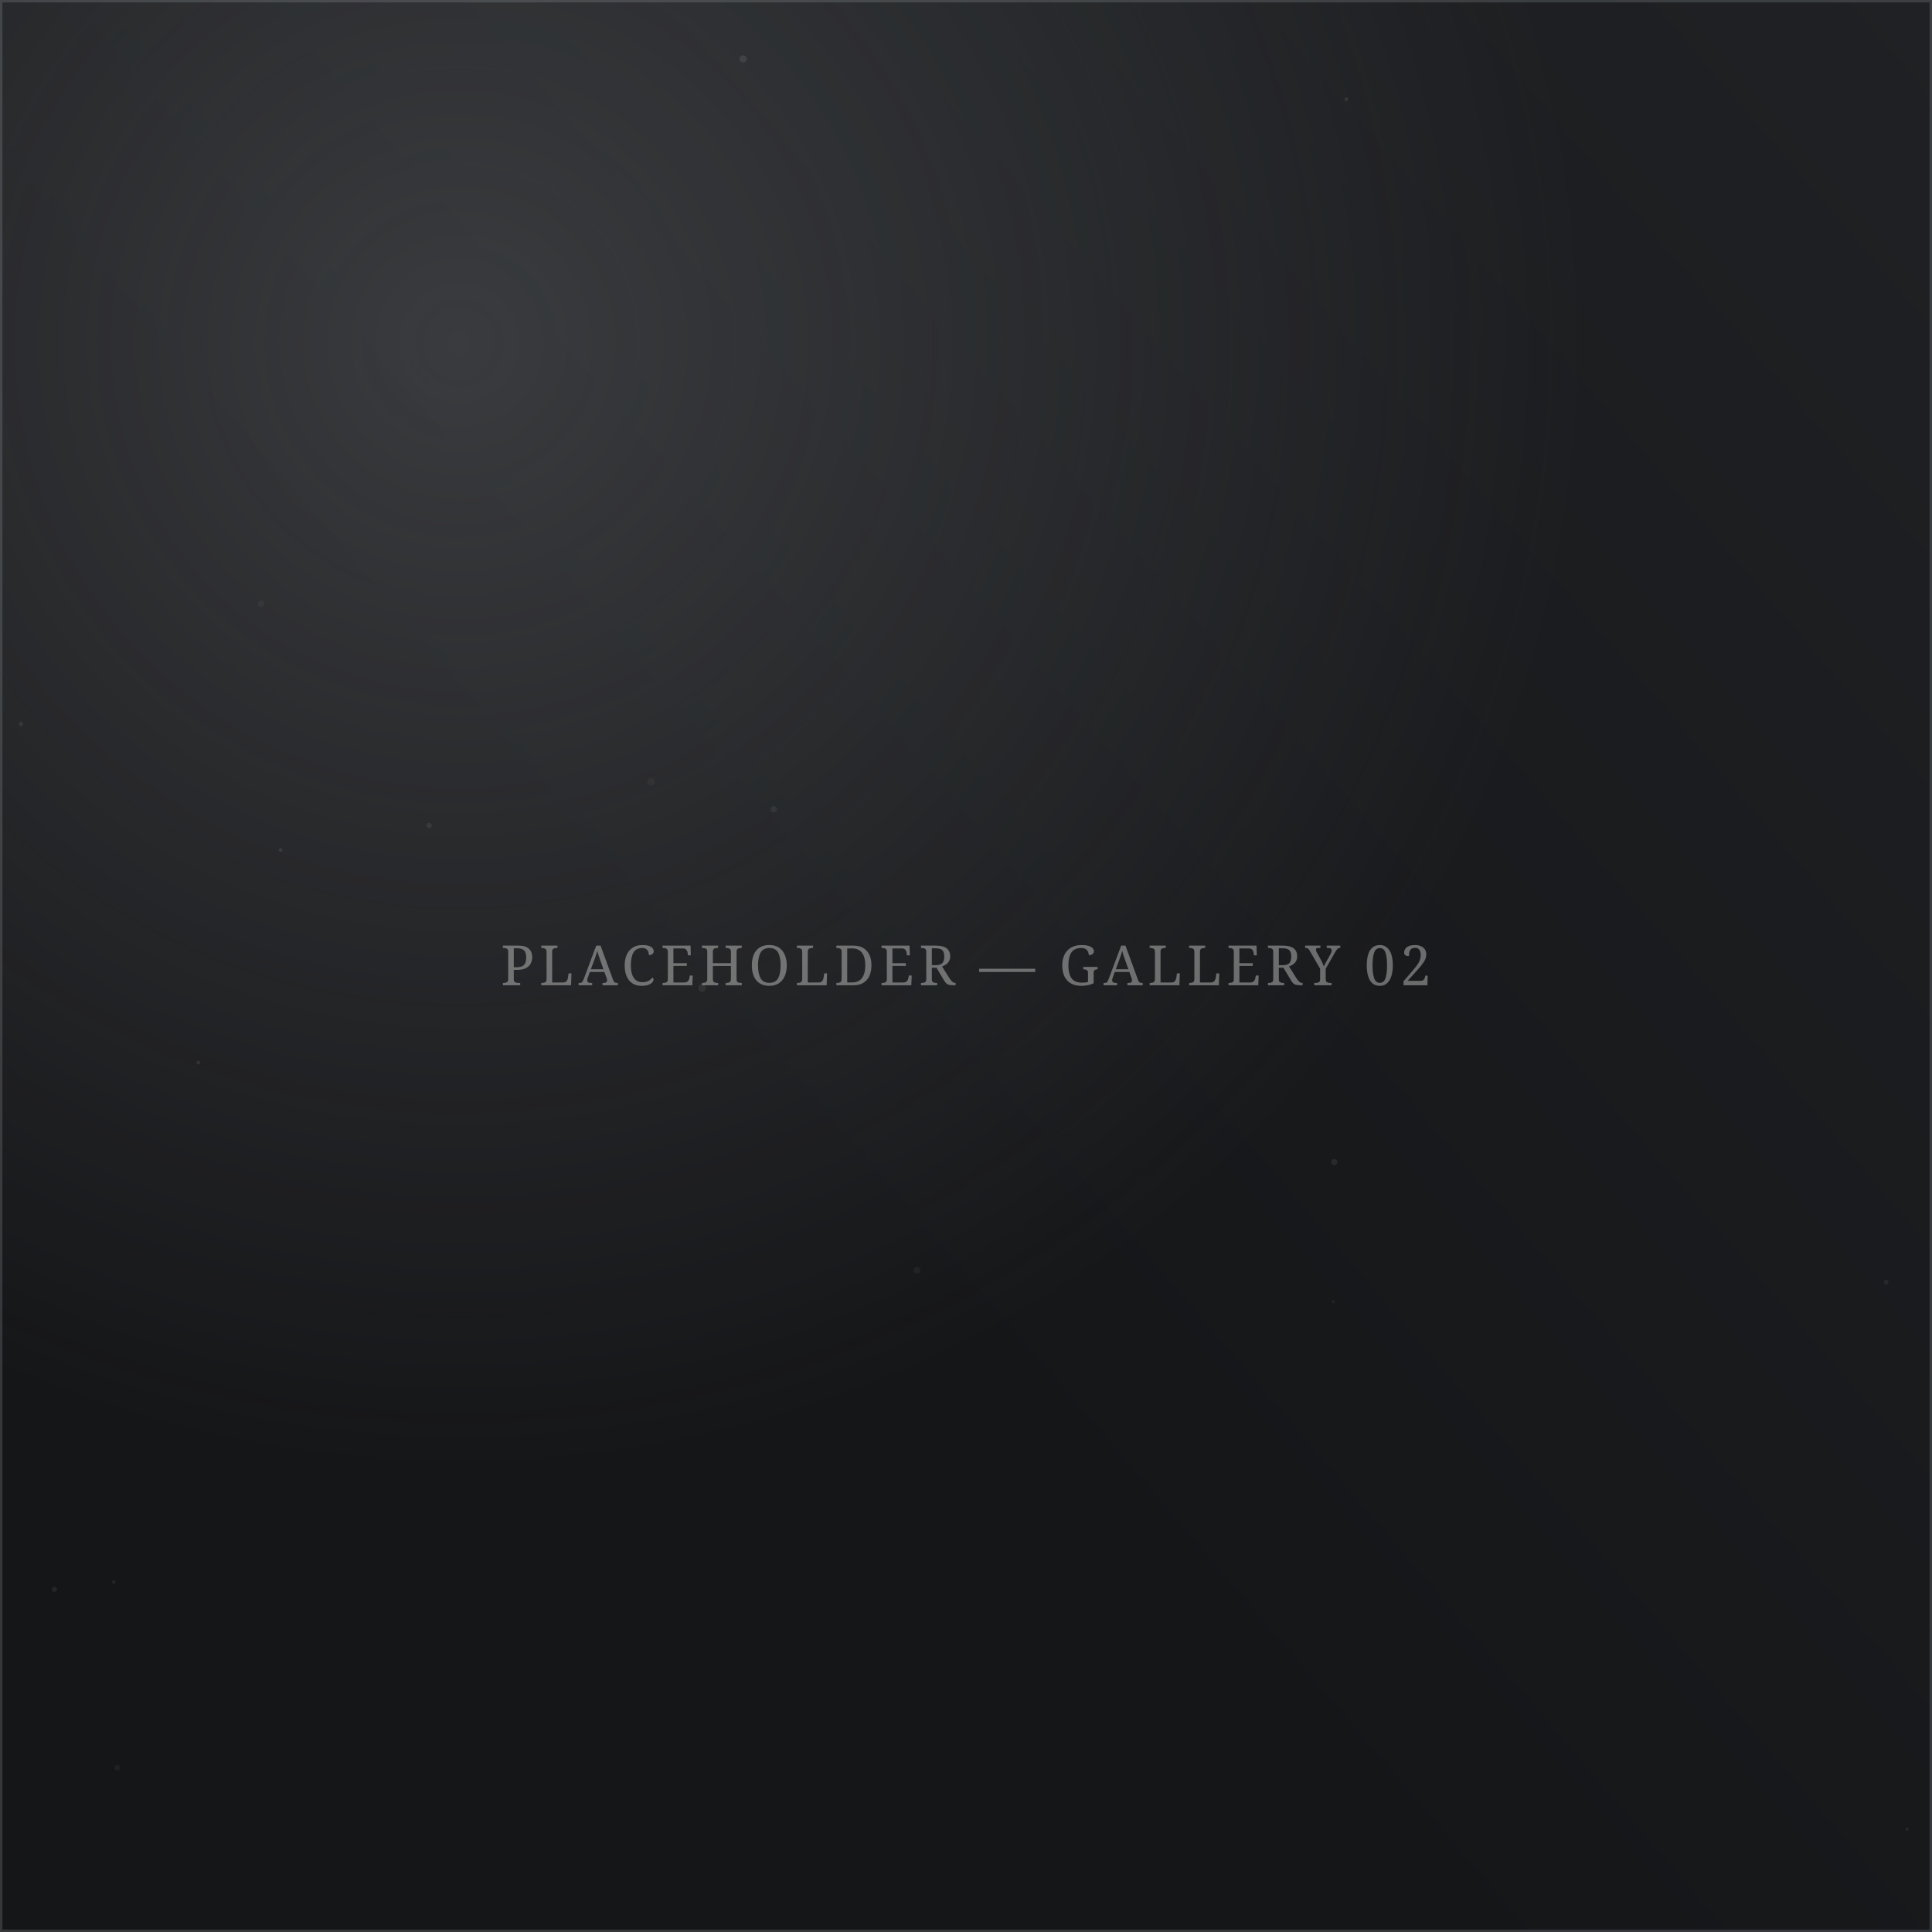
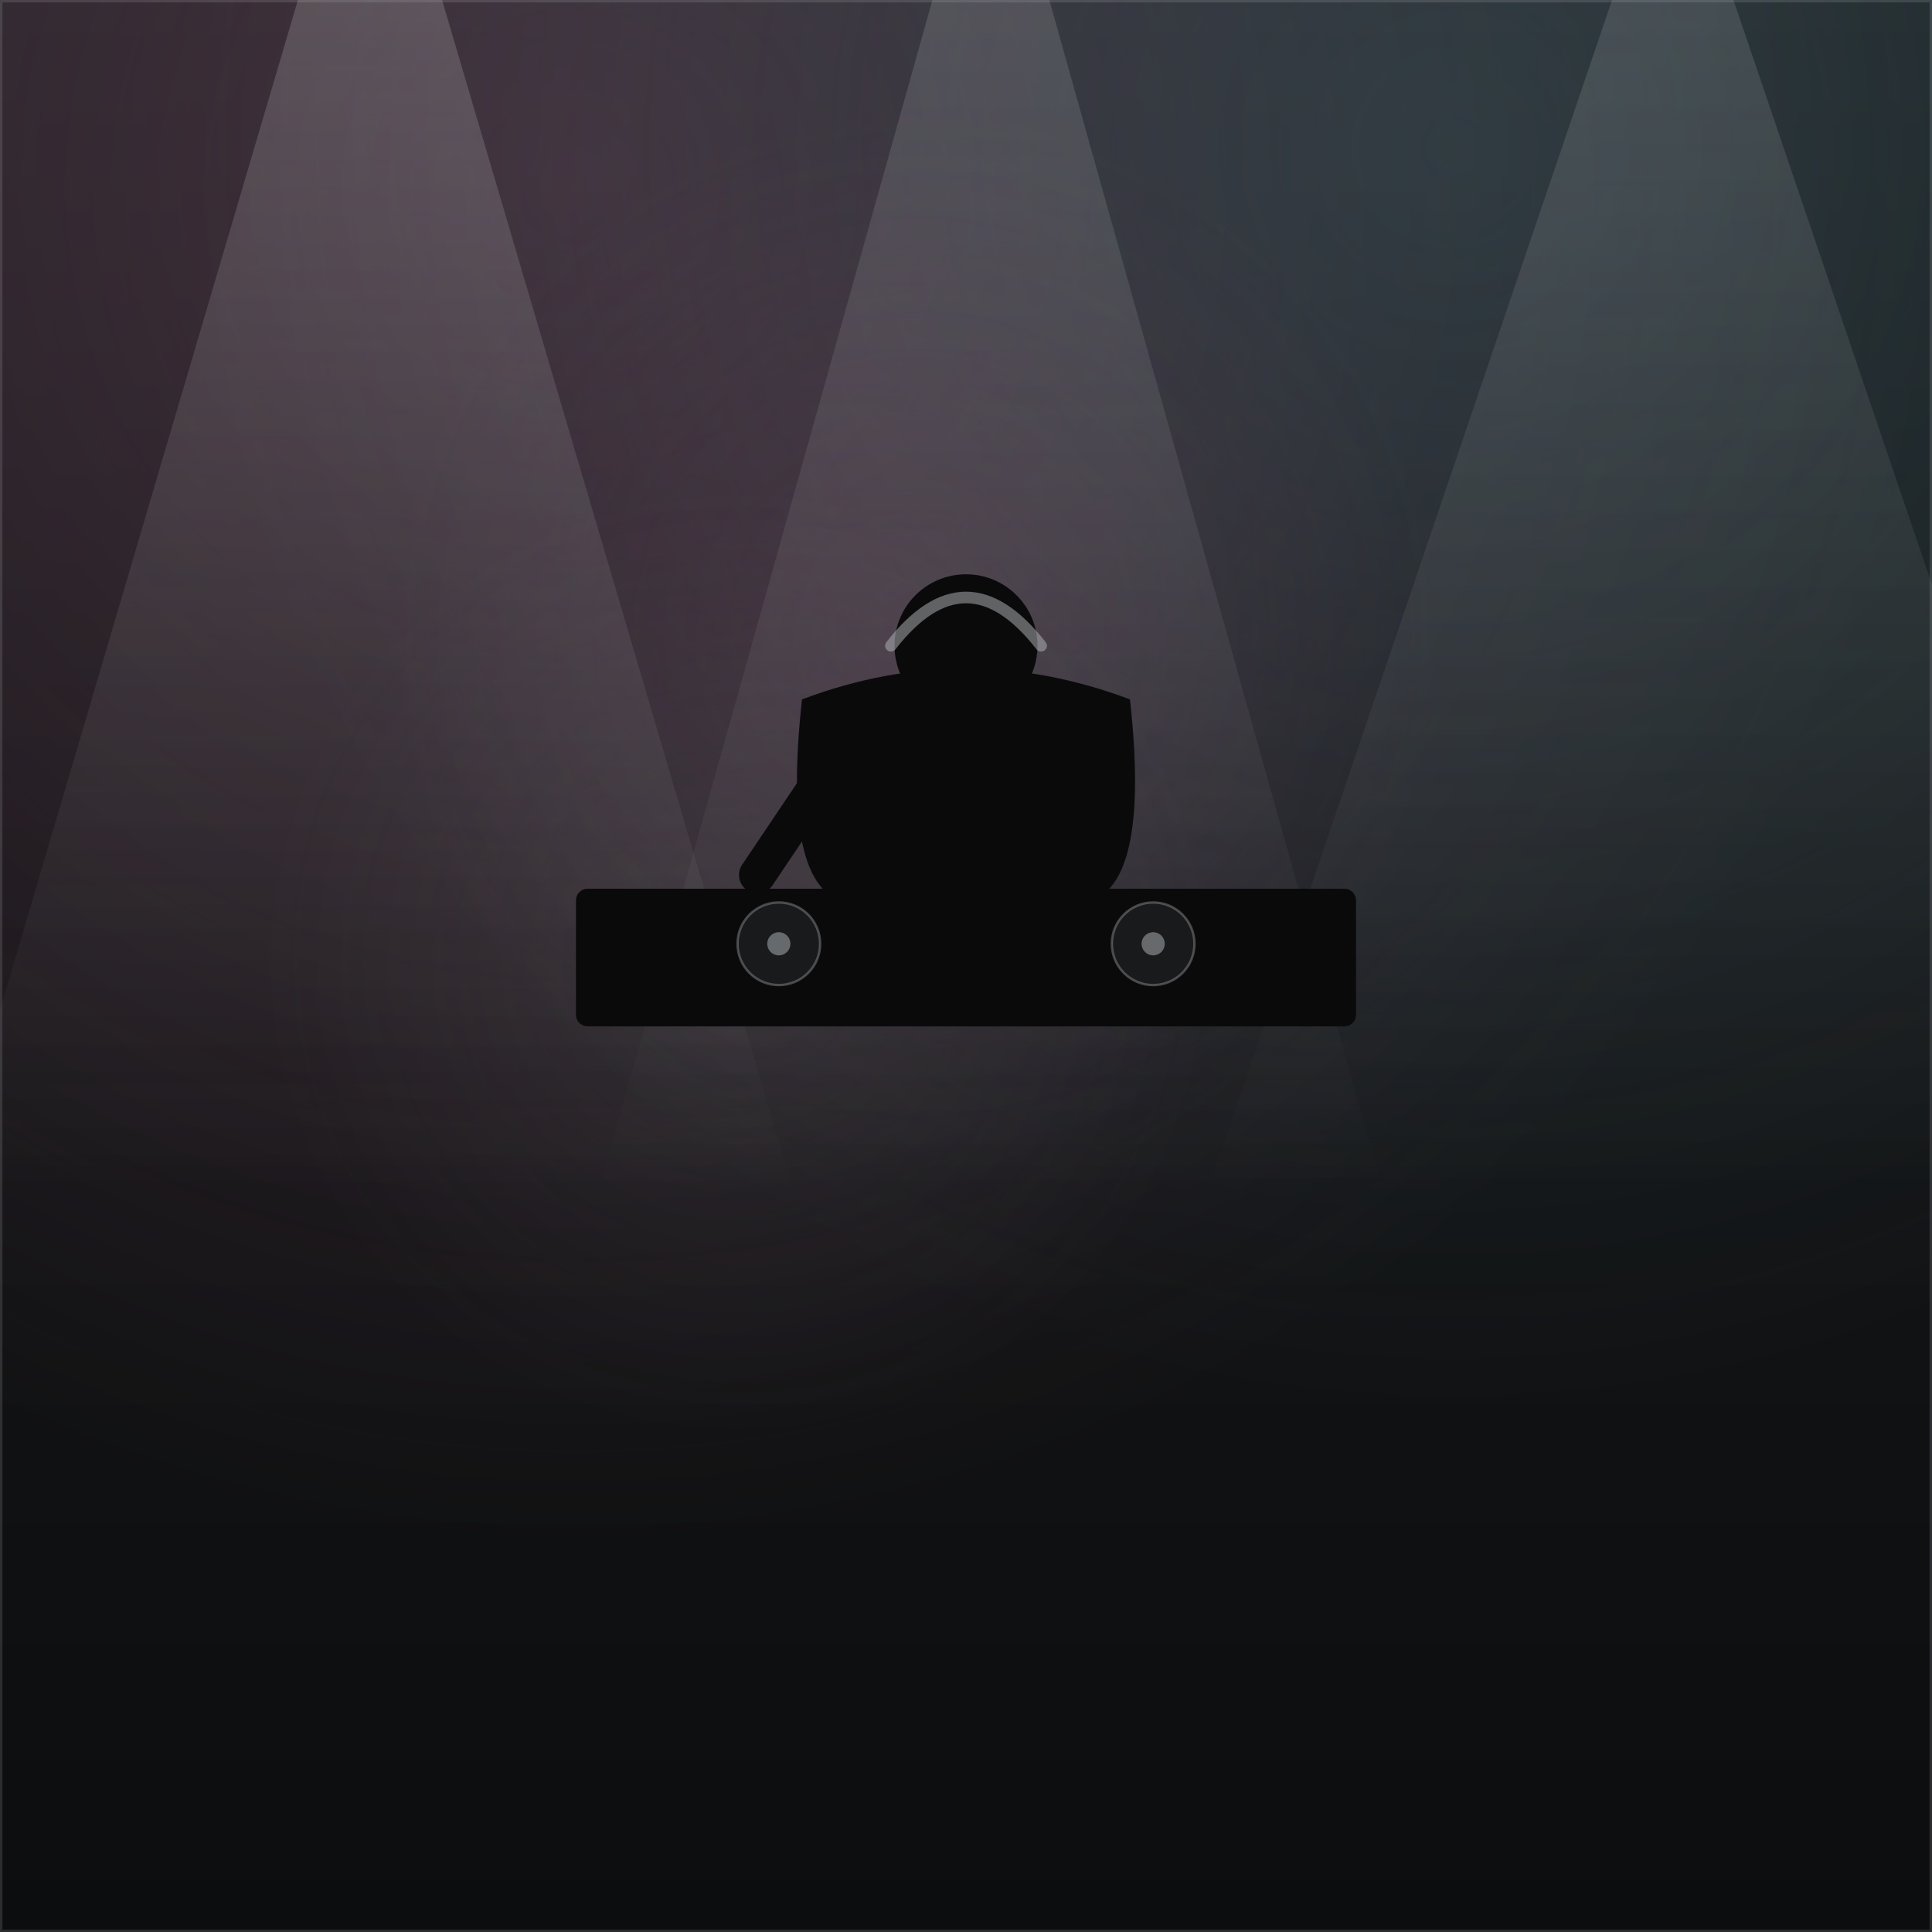
- <svg xmlns="http://www.w3.org/2000/svg" viewBox="0 0 800 800" width="800" height="800" role="img" aria-label="PLACEHOLDER — GALLERY 02">
+ <svg xmlns="http://www.w3.org/2000/svg" viewBox="0 0 800 800" width="800" height="800">
  <defs>
-     <linearGradient id="g" x1="0%" y1="0%" x2="100%" y2="100%" gradientTransform="rotate(94 0.5 0.5)">
+     <filter id="soft">
+       <feGaussianBlur stdDeviation="1.1" />
+     </filter>
+     <filter id="softer">
+       <feGaussianBlur stdDeviation="2.4" />
+     </filter>
+     <radialGradient id="glowM" cx="30%" cy="10%" r="70%">
+       <stop offset="0%" stop-color="#7A4A63" stop-opacity="0.4" />
+       <stop offset="100%" stop-color="#7A4A63" stop-opacity="0" />
+     </radialGradient>
+     <radialGradient id="glowC" cx="75%" cy="8%" r="65%">
+       <stop offset="0%" stop-color="#3E6B72" stop-opacity="0.32" />
+       <stop offset="100%" stop-color="#3E6B72" stop-opacity="0" />
+     </radialGradient>
+     <linearGradient id="bg" x1="0%" y1="0%" x2="0%" y2="100%">
      <stop offset="0%" stop-color="#1F2124" />
-       <stop offset="60%" stop-color="#151618" />
-       <stop offset="100%" stop-color="#151618" />
+       <stop offset="45%" stop-color="#151618" />
+       <stop offset="100%" stop-color="#0C0D0E" />
    </linearGradient>
-     <radialGradient id="glow" cx="24%" cy="18%" r="58%">
-       <stop offset="0%" stop-color="#5C5E62" stop-opacity="0.5" />
+   </defs>
+   <rect width="800" height="800" fill="url(#bg)" />
+   <rect width="800" height="800" fill="url(#glowM)" />
+   <rect width="800" height="800" fill="url(#glowC)" />
+   <defs>
+     <radialGradient id="haze0379" cx="50%" cy="50%" r="50%">
+       <stop offset="0%" stop-color="#7A4A63" stop-opacity="0.22" />
+       <stop offset="100%" stop-color="#7A4A63" stop-opacity="0" />
+     </radialGradient>
+   </defs>
+   <circle cx="379.7" cy="263.0" r="218.6" fill="url(#haze0379)" />
+   <defs>
+     <radialGradient id="haze1305" cx="50%" cy="50%" r="50%">
+       <stop offset="0%" stop-color="#5C5E62" stop-opacity="0.22" />
      <stop offset="100%" stop-color="#5C5E62" stop-opacity="0" />
    </radialGradient>
  </defs>
-   <rect width="800" height="800" fill="url(#g)" />
-   <rect width="800" height="800" fill="url(#glow)" />
-   <circle cx="379.7" cy="526.0" r="1.4" fill="#B7BABE" opacity="0.06" />
-   <circle cx="8.7" cy="299.8" r="0.9" fill="#B7BABE" opacity="0.11" />
-   <circle cx="552.5" cy="481.2" r="1.3" fill="#B7BABE" opacity="0.10" />
-   <circle cx="116.2" cy="352.0" r="0.8" fill="#B7BABE" opacity="0.12" />
-   <circle cx="47.1" cy="655.1" r="0.7" fill="#B7BABE" opacity="0.10" />
-   <circle cx="269.6" cy="323.7" r="1.6" fill="#B7BABE" opacity="0.05" />
-   <circle cx="48.6" cy="732.0" r="1.2" fill="#B7BABE" opacity="0.06" />
-   <circle cx="789.7" cy="757.4" r="0.7" fill="#B7BABE" opacity="0.08" />
-   <circle cx="108.1" cy="250.0" r="1.3" fill="#B7BABE" opacity="0.06" />
-   <circle cx="557.5" cy="41.1" r="0.8" fill="#B7BABE" opacity="0.12" />
-   <circle cx="320.4" cy="335.1" r="1.3" fill="#B7BABE" opacity="0.09" />
-   <circle cx="307.7" cy="24.4" r="1.5" fill="#B7BABE" opacity="0.13" />
-   <circle cx="781.0" cy="530.9" r="1.0" fill="#B7BABE" opacity="0.08" />
-   <circle cx="552.1" cy="539.0" r="0.7" fill="#B7BABE" opacity="0.07" />
-   <circle cx="290.7" cy="409.1" r="1.6" fill="#B7BABE" opacity="0.09" />
-   <circle cx="22.5" cy="658.1" r="1.1" fill="#B7BABE" opacity="0.09" />
-   <circle cx="177.7" cy="341.8" r="1.1" fill="#B7BABE" opacity="0.11" />
-   <circle cx="82.1" cy="440.0" r="0.8" fill="#B7BABE" opacity="0.11" />
-   <rect x="0.5" y="0.5" width="799" height="799" fill="none" stroke="#B7BABE" stroke-opacity="0.2" />
-   <text x="400.0" y="400.0" text-anchor="middle" dominant-baseline="middle" font-family="Georgia, serif" font-size="23" letter-spacing="2" fill="#F2F2F0" fill-opacity="0.38">PLACEHOLDER — GALLERY 02</text>
+   <circle cx="305.3" cy="398.6" r="198.0" fill="url(#haze1305)" />
+   <defs>
+     <linearGradient id="beam0153" x1="0" y1="0" x2="0" y2="1">
+       <stop offset="0%" stop-color="#E4E5E7" stop-opacity="0.20" />
+       <stop offset="100%" stop-color="#E4E5E7" stop-opacity="0" />
+     </linearGradient>
+   </defs>
+   <polygon points="132.2,-30 174.2,-30 329.3,496.0 -22.9,496.0" fill="url(#beam0153)" />
+   <defs>
+     <linearGradient id="beam1410" x1="0" y1="0" x2="0" y2="1">
+       <stop offset="0%" stop-color="#E4E5E7" stop-opacity="0.16" />
+       <stop offset="100%" stop-color="#E4E5E7" stop-opacity="0" />
+     </linearGradient>
+   </defs>
+   <polygon points="394.5,-30 426.1,-30 573.5,496.0 247.1,496.0" fill="url(#beam1410)" />
+   <defs>
+     <linearGradient id="beam2692" x1="0" y1="0" x2="0" y2="1">
+       <stop offset="0%" stop-color="#E4E5E7" stop-opacity="0.15" />
+       <stop offset="100%" stop-color="#E4E5E7" stop-opacity="0" />
+     </linearGradient>
+   </defs>
+   <polygon points="677.7,-30 707.6,-30 886.2,496.0 499.1,496.0" fill="url(#beam2692)" />
+   <rect x="238.5" y="368.0" width="323.0" height="57.0" rx="4.8" fill="#0A0A0B" />
+   <circle cx="322.5" cy="390.8" r="17.1" fill="#1F2124" fill-opacity="0.7" stroke="#B7BABE" stroke-opacity="0.35" />
+   <circle cx="322.5" cy="390.8" r="4.8" fill="#B7BABE" fill-opacity="0.5" />
+   <circle cx="477.5" cy="390.8" r="17.1" fill="#1F2124" fill-opacity="0.7" stroke="#B7BABE" stroke-opacity="0.35" />
+   <circle cx="477.5" cy="390.8" r="4.8" fill="#B7BABE" fill-opacity="0.5" />
+   <path d="M332.1,289.6 Q323.4,368.0 350.6,373.7 L449.4,373.7 Q476.6,368.0 467.9,289.6 Q400.0,264.0 332.1,289.6 Z" fill="#0A0A0B" />
+   <circle cx="400.0" cy="267.4" r="29.6" fill="#0A0A0B" />
+   <path d="M368.9,267.4 Q400.0,227.4 431.1,267.4" stroke="#B7BABE" stroke-opacity="0.5" stroke-width="4.8" fill="none" stroke-linecap="round" />
+   <path d="M348.1,311.0 L313.6,362.3" stroke="#0A0A0B" stroke-width="15.2" stroke-linecap="round" />
+   <rect x="0.5" y="0.5" width="799" height="799" fill="none" stroke="#B7BABE" stroke-opacity="0.18" />
</svg>
